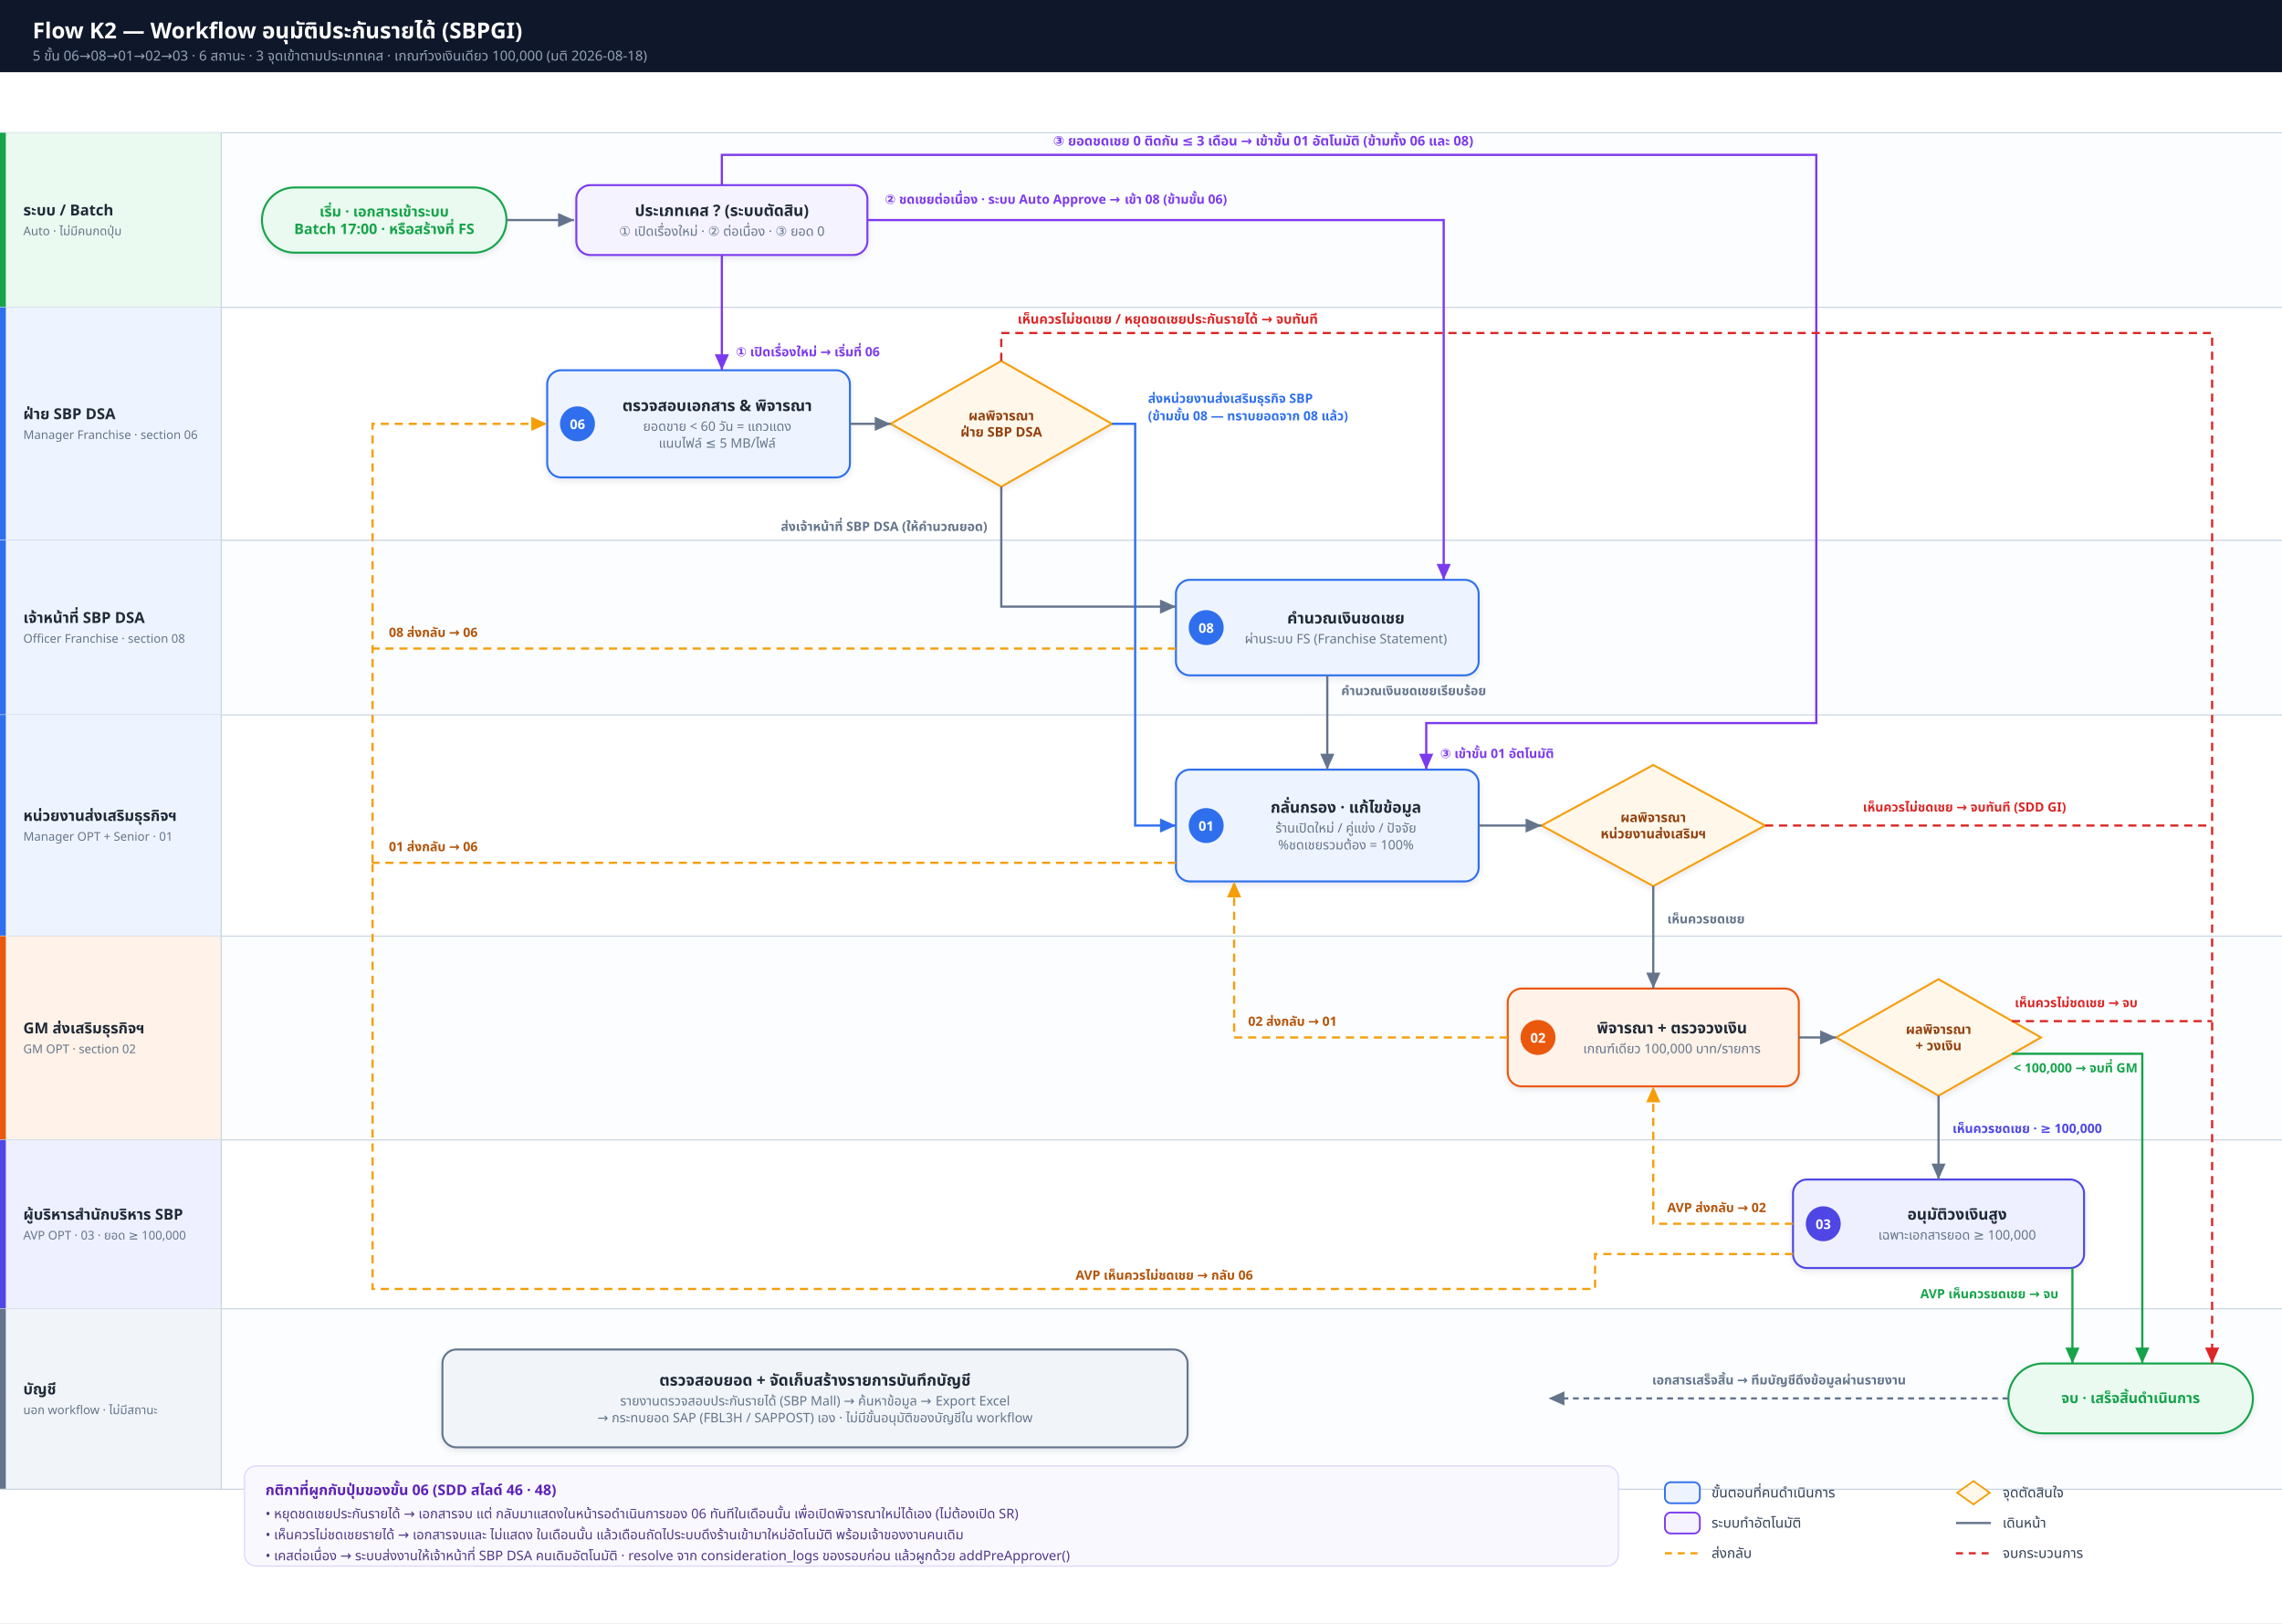
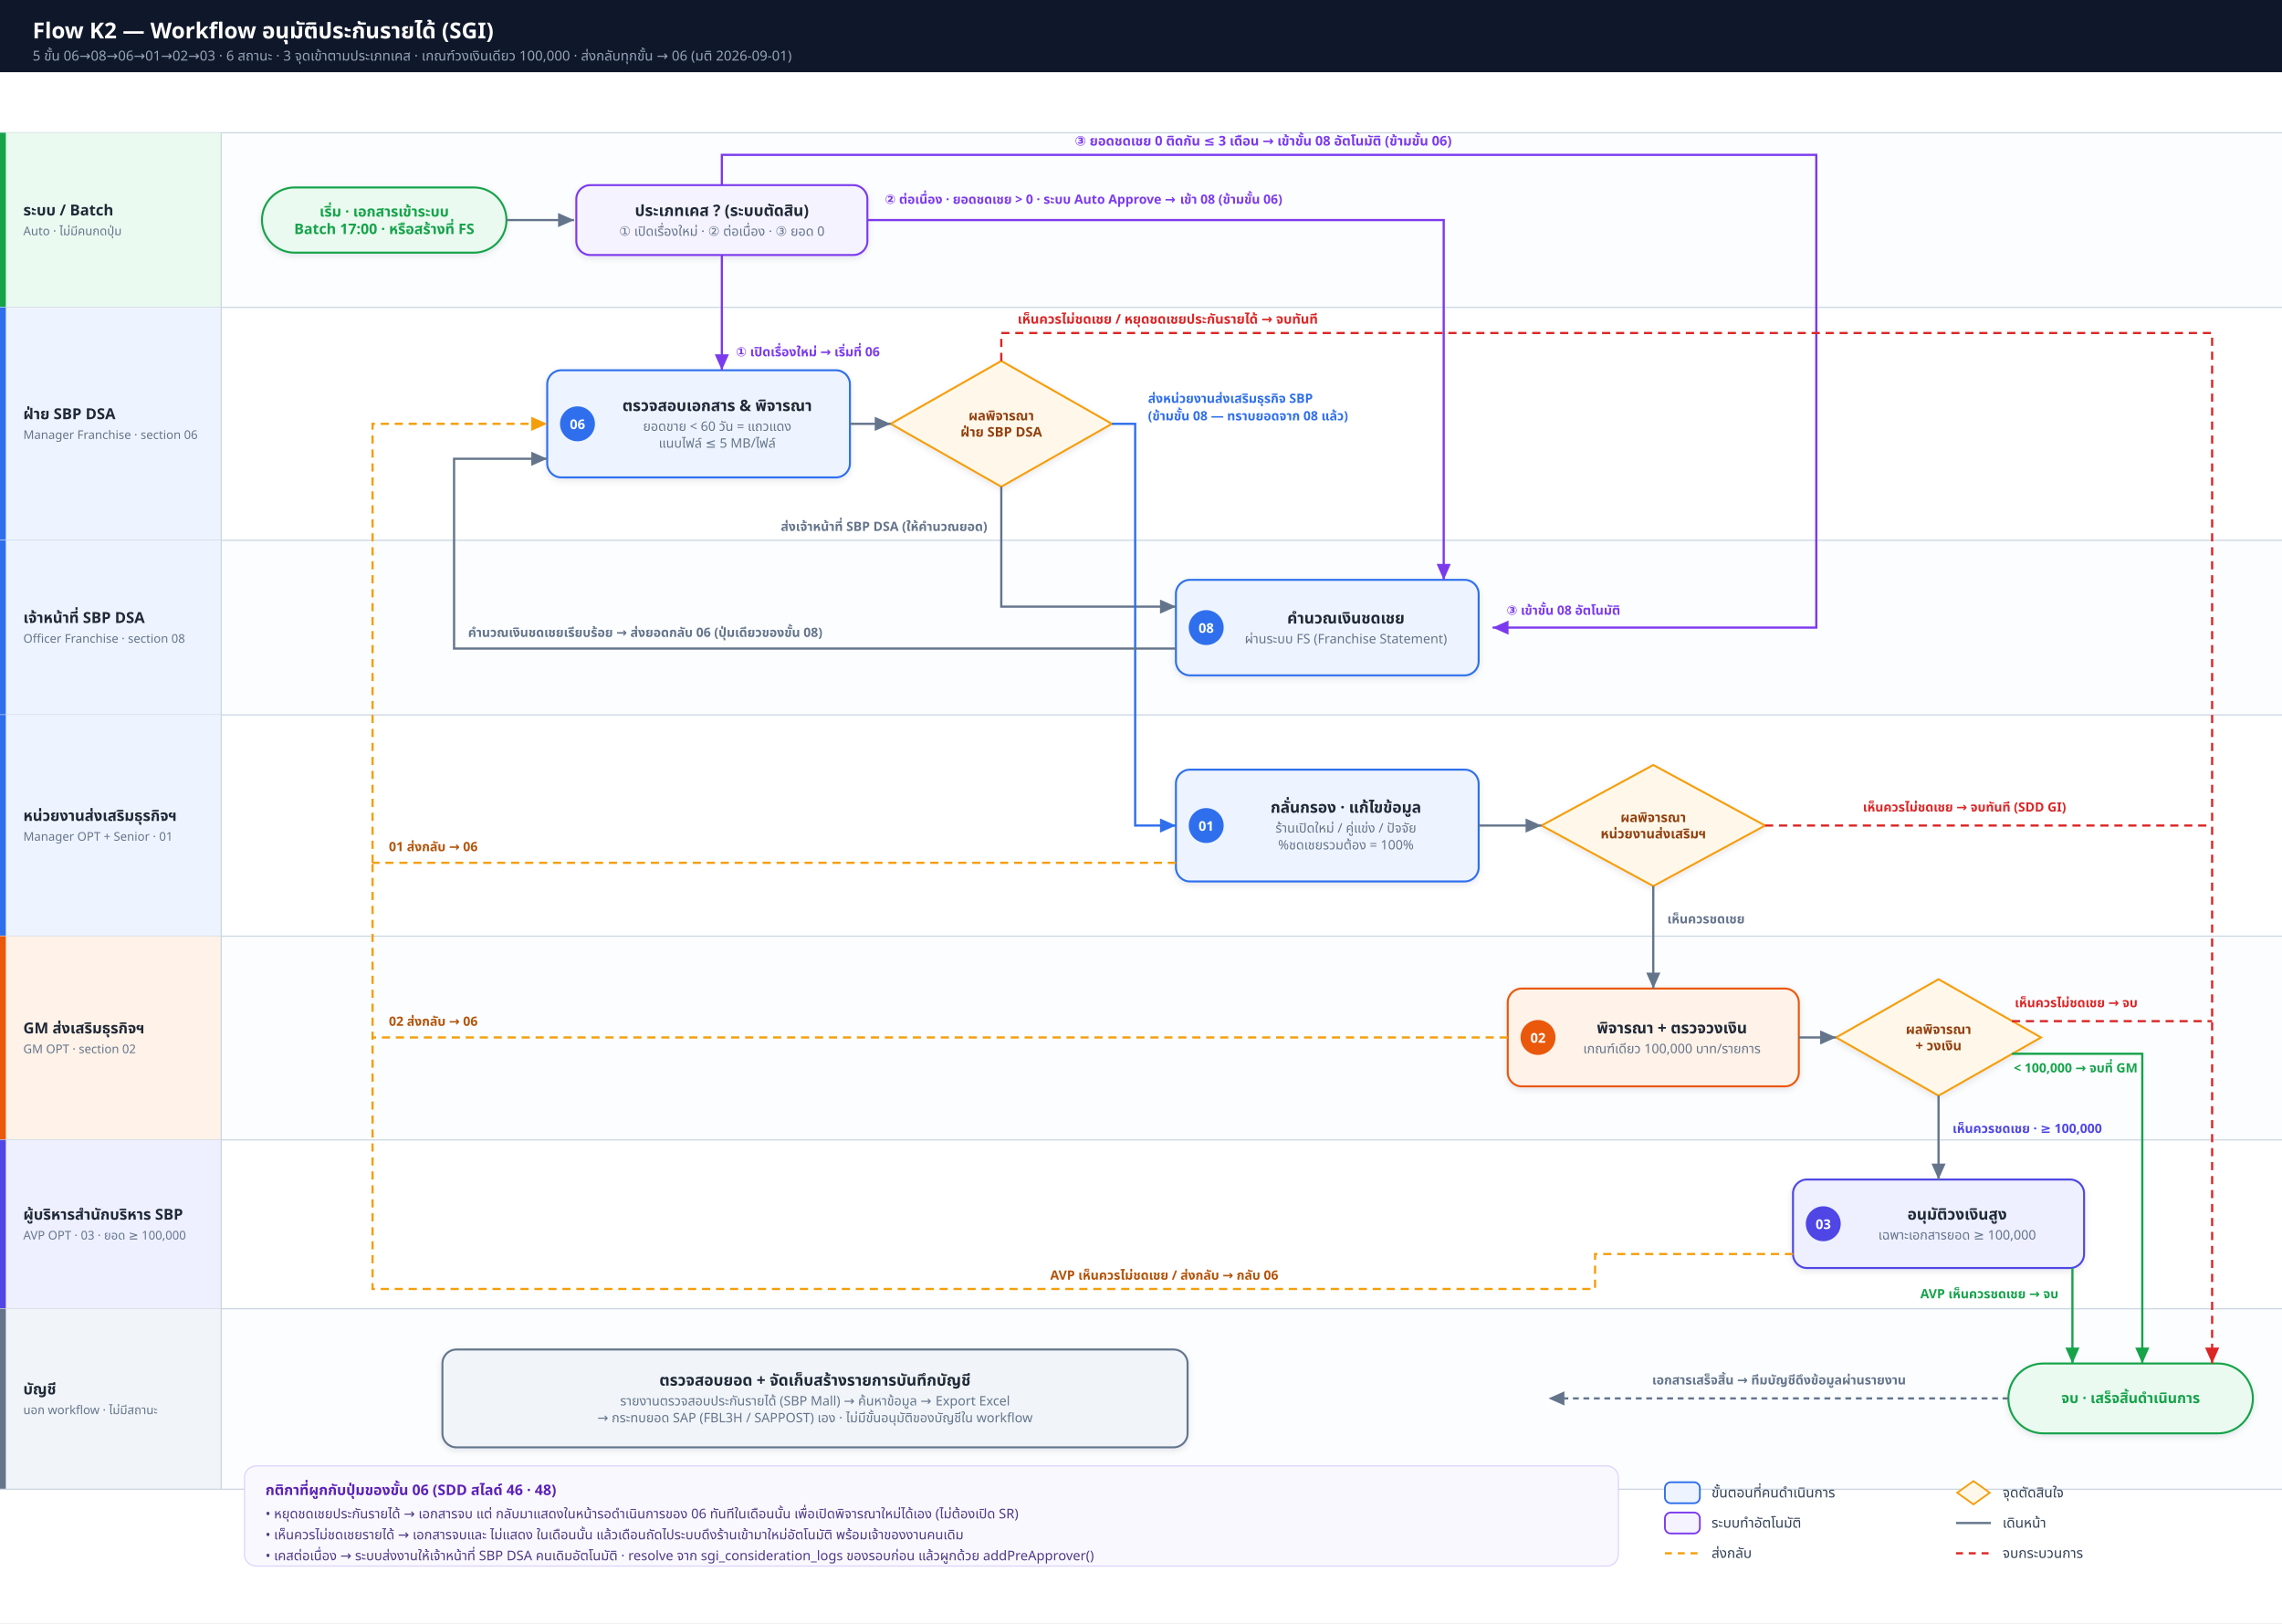
<svg xmlns="http://www.w3.org/2000/svg" viewBox="0 0 1960 1394" width="1960" height="1394" font-family="Tahoma,'Segoe UI','Noto Sans Thai',sans-serif">
  <defs>
    <marker id="arg" markerWidth="10" markerHeight="10" refX="7.2" refY="3.2" orient="auto" markerUnits="strokeWidth">
      <path d="M0,0 L7.2,3.2 L0,6.4 Z" fill="#64748b" />
    </marker>
    <marker id="arv" markerWidth="10" markerHeight="10" refX="7.2" refY="3.2" orient="auto" markerUnits="strokeWidth">
      <path d="M0,0 L7.2,3.2 L0,6.4 Z" fill="#7c3aed" />
    </marker>
    <marker id="ara" markerWidth="10" markerHeight="10" refX="7.2" refY="3.2" orient="auto" markerUnits="strokeWidth">
      <path d="M0,0 L7.2,3.2 L0,6.4 Z" fill="#f59e0b" />
    </marker>
    <marker id="arr" markerWidth="10" markerHeight="10" refX="7.2" refY="3.2" orient="auto" markerUnits="strokeWidth">
      <path d="M0,0 L7.2,3.2 L0,6.4 Z" fill="#dc2626" />
    </marker>
    <marker id="arb" markerWidth="10" markerHeight="10" refX="7.2" refY="3.2" orient="auto" markerUnits="strokeWidth">
      <path d="M0,0 L7.2,3.2 L0,6.4 Z" fill="#2f6fed" />
    </marker>
    <marker id="arn" markerWidth="10" markerHeight="10" refX="7.2" refY="3.2" orient="auto" markerUnits="strokeWidth">
      <path d="M0,0 L7.2,3.2 L0,6.4 Z" fill="#16a34a" />
    </marker>
    <filter id="sh" x="-30%" y="-30%" width="160%" height="160%">
      <feDropShadow dx="0" dy="2" stdDeviation="3" flood-color="#0f172a" flood-opacity="0.10" />
    </filter>
  </defs>
  <rect x="0" y="0" width="1960" height="1394" fill="#ffffff" />
  <rect x="0" y="0" width="1960" height="62" fill="#0f172a" />
-   <text x="28" y="33" text-anchor="start" font-family="Tahoma,'Segoe UI','Noto Sans Thai',sans-serif" font-size="19" fill="#fff" font-weight="700">Flow K2 — Workflow อนุมัติประกันรายได้ (SBPGI)</text>
-   <text x="28" y="52" text-anchor="start" font-family="Tahoma,'Segoe UI','Noto Sans Thai',sans-serif" font-size="11.8" fill="#94a3b8" font-weight="400">5 ขั้น 06→08→01→02→03 · 6 สถานะ · 3 จุดเข้าตามประเภทเคส · เกณฑ์วงเงินเดียว 100,000 (มติ 2026-08-18)</text>
+   <text x="28" y="33" text-anchor="start" font-family="Tahoma,'Segoe UI','Noto Sans Thai',sans-serif" font-size="19" fill="#fff" font-weight="700">Flow K2 — Workflow อนุมัติประกันรายได้ (SGI)</text>
+   <text x="28" y="52" text-anchor="start" font-family="Tahoma,'Segoe UI','Noto Sans Thai',sans-serif" font-size="11.8" fill="#94a3b8" font-weight="400">5 ขั้น 06→08→06→01→02→03 · 6 สถานะ · 3 จุดเข้าตามประเภทเคส · เกณฑ์วงเงินเดียว 100,000 · ส่งกลับทุกขั้น → 06 (มติ 2026-09-01)</text>
  <g transform="translate(0,34)">
    <rect x="0" y="80" width="1960" height="150" fill="#fbfdff" />
    <line x1="0" y1="80" x2="1960" y2="80" stroke="#cbd5e1" stroke-width="1" />
    <rect x="0" y="80" width="190" height="150" fill="#eafaf0" />
    <rect x="0" y="80" width="5" height="150" fill="#16a34a" />
    <text x="20" y="151.0" text-anchor="start" font-family="Tahoma,'Segoe UI','Noto Sans Thai',sans-serif" font-size="13" fill="#1f2937" font-weight="700">ระบบ / Batch</text>
    <text x="20" y="168.0" text-anchor="start" font-family="Tahoma,'Segoe UI','Noto Sans Thai',sans-serif" font-size="10.3" fill="#64748b" font-weight="400">Auto · ไม่มีคนกดปุ่ม</text>
    <rect x="0" y="230" width="1960" height="200" fill="#ffffff" />
    <line x1="0" y1="230" x2="1960" y2="230" stroke="#cbd5e1" stroke-width="1" />
    <rect x="0" y="230" width="190" height="200" fill="#eef4ff" />
    <rect x="0" y="230" width="5" height="200" fill="#2f6fed" />
    <text x="20" y="326.0" text-anchor="start" font-family="Tahoma,'Segoe UI','Noto Sans Thai',sans-serif" font-size="13" fill="#1f2937" font-weight="700">ฝ่าย SBP DSA</text>
    <text x="20" y="343.0" text-anchor="start" font-family="Tahoma,'Segoe UI','Noto Sans Thai',sans-serif" font-size="10.3" fill="#64748b" font-weight="400">Manager Franchise · section 06</text>
    <rect x="0" y="430" width="1960" height="150" fill="#fbfdff" />
    <line x1="0" y1="430" x2="1960" y2="430" stroke="#cbd5e1" stroke-width="1" />
    <rect x="0" y="430" width="190" height="150" fill="#eef4ff" />
    <rect x="0" y="430" width="5" height="150" fill="#2f6fed" />
    <text x="20" y="501.0" text-anchor="start" font-family="Tahoma,'Segoe UI','Noto Sans Thai',sans-serif" font-size="13" fill="#1f2937" font-weight="700">เจ้าหน้าที่ SBP DSA</text>
    <text x="20" y="518.0" text-anchor="start" font-family="Tahoma,'Segoe UI','Noto Sans Thai',sans-serif" font-size="10.3" fill="#64748b" font-weight="400">Officer Franchise · section 08</text>
    <rect x="0" y="580" width="1960" height="190" fill="#ffffff" />
    <line x1="0" y1="580" x2="1960" y2="580" stroke="#cbd5e1" stroke-width="1" />
    <rect x="0" y="580" width="190" height="190" fill="#eef4ff" />
    <rect x="0" y="580" width="5" height="190" fill="#2f6fed" />
    <text x="20" y="671.0" text-anchor="start" font-family="Tahoma,'Segoe UI','Noto Sans Thai',sans-serif" font-size="13" fill="#1f2937" font-weight="700">หน่วยงานส่งเสริมธุรกิจฯ</text>
    <text x="20" y="688.0" text-anchor="start" font-family="Tahoma,'Segoe UI','Noto Sans Thai',sans-serif" font-size="10.3" fill="#64748b" font-weight="400">Manager OPT + Senior · 01</text>
    <rect x="0" y="770" width="1960" height="175" fill="#fbfdff" />
    <line x1="0" y1="770" x2="1960" y2="770" stroke="#cbd5e1" stroke-width="1" />
    <rect x="0" y="770" width="190" height="175" fill="#fff2e8" />
    <rect x="0" y="770" width="5" height="175" fill="#ea580c" />
    <text x="20" y="853.5" text-anchor="start" font-family="Tahoma,'Segoe UI','Noto Sans Thai',sans-serif" font-size="13" fill="#1f2937" font-weight="700">GM ส่งเสริมธุรกิจฯ</text>
    <text x="20" y="870.5" text-anchor="start" font-family="Tahoma,'Segoe UI','Noto Sans Thai',sans-serif" font-size="10.3" fill="#64748b" font-weight="400">GM OPT · section 02</text>
    <rect x="0" y="945" width="1960" height="145" fill="#ffffff" />
    <line x1="0" y1="945" x2="1960" y2="945" stroke="#cbd5e1" stroke-width="1" />
    <rect x="0" y="945" width="190" height="145" fill="#eef0ff" />
    <rect x="0" y="945" width="5" height="145" fill="#4f46e5" />
    <text x="20" y="1013.5" text-anchor="start" font-family="Tahoma,'Segoe UI','Noto Sans Thai',sans-serif" font-size="13" fill="#1f2937" font-weight="700">ผู้บริหารสำนักบริหาร SBP</text>
    <text x="20" y="1030.5" text-anchor="start" font-family="Tahoma,'Segoe UI','Noto Sans Thai',sans-serif" font-size="10.3" fill="#64748b" font-weight="400">AVP OPT · 03 · ยอด ≥ 100,000</text>
    <rect x="0" y="1090" width="1960" height="155" fill="#fbfdff" />
    <line x1="0" y1="1090" x2="1960" y2="1090" stroke="#cbd5e1" stroke-width="1" />
    <rect x="0" y="1090" width="190" height="155" fill="#f1f5f9" />
    <rect x="0" y="1090" width="5" height="155" fill="#64748b" />
    <text x="20" y="1163.5" text-anchor="start" font-family="Tahoma,'Segoe UI','Noto Sans Thai',sans-serif" font-size="13" fill="#1f2937" font-weight="700">บัญชี</text>
    <text x="20" y="1180.5" text-anchor="start" font-family="Tahoma,'Segoe UI','Noto Sans Thai',sans-serif" font-size="10.3" fill="#64748b" font-weight="400">นอก workflow · ไม่มีสถานะ</text>
    <line x1="0" y1="1245" x2="1960" y2="1245" stroke="#cbd5e1" />
    <line x1="190" y1="80" x2="190" y2="1245" stroke="#cbd5e1" />
    <rect x="225.0" y="127.0" width="210" height="56" rx="28.0" fill="#eafaf0" stroke="#16a34a" stroke-width="1.7" filter="url(#sh)" />
    <text x="330" y="152" text-anchor="middle" font-family="Tahoma,'Segoe UI','Noto Sans Thai',sans-serif" font-size="12.5" fill="#16a34a" font-weight="700">เริ่ม · เอกสารเข้าระบบ</text>
    <text x="330" y="167" text-anchor="middle" font-family="Tahoma,'Segoe UI','Noto Sans Thai',sans-serif" font-size="12.5" fill="#16a34a" font-weight="700">Batch 17:00 · หรือสร้างที่ FS</text>
    <rect x="495.0" y="125.0" width="250" height="60" rx="12" fill="#f5f3ff" stroke="#7c3aed" stroke-width="1.7" filter="url(#sh)" />
    <text x="620" y="151.5" text-anchor="middle" font-family="Tahoma,'Segoe UI','Noto Sans Thai',sans-serif" font-size="13.5" fill="#1f2937" font-weight="700">ประเภทเคส ?  (ระบบตัดสิน)</text>
    <text x="620" y="168.5" text-anchor="middle" font-family="Tahoma,'Segoe UI','Noto Sans Thai',sans-serif" font-size="11.2" fill="#64748b" font-weight="400">① เปิดเรื่องใหม่ · ② ต่อเนื่อง · ③ ยอด 0</text>
    <rect x="470.0" y="284.0" width="260" height="92" rx="12" fill="#eef4ff" stroke="#2f6fed" stroke-width="1.7" filter="url(#sh)" />
    <text x="616" y="319.0" text-anchor="middle" font-family="Tahoma,'Segoe UI','Noto Sans Thai',sans-serif" font-size="13.5" fill="#1f2937" font-weight="700">ตรวจสอบเอกสาร &amp; พิจารณา</text>
    <text x="616" y="336.0" text-anchor="middle" font-family="Tahoma,'Segoe UI','Noto Sans Thai',sans-serif" font-size="11.2" fill="#64748b" font-weight="400">ยอดขาย &lt; 60 วัน = แถวแดง</text>
    <text x="616" y="350.5" text-anchor="middle" font-family="Tahoma,'Segoe UI','Noto Sans Thai',sans-serif" font-size="11.2" fill="#64748b" font-weight="400">แนบไฟล์ ≤ 5 MB/ไฟล์</text>
    <circle cx="496.0" cy="330" r="15" fill="#2f6fed" />
    <text x="496.0" y="334.5" text-anchor="middle" font-family="Tahoma,'Segoe UI','Noto Sans Thai',sans-serif" font-size="11.5" fill="#fff" font-weight="700">06</text>
    <polygon points="860,276 955,330 860,384 765,330" fill="#fff8ea" stroke="#f59e0b" stroke-width="1.7" filter="url(#sh)" />
    <text x="860" y="327" text-anchor="middle" font-family="Tahoma,'Segoe UI','Noto Sans Thai',sans-serif" font-size="11.5" fill="#92400e" font-weight="700">ผลพิจารณา</text>
    <text x="860" y="341" text-anchor="middle" font-family="Tahoma,'Segoe UI','Noto Sans Thai',sans-serif" font-size="11.5" fill="#92400e" font-weight="700">ฝ่าย SBP DSA</text>
    <rect x="1010.0" y="464.0" width="260" height="82" rx="12" fill="#eef4ff" stroke="#2f6fed" stroke-width="1.7" filter="url(#sh)" />
    <text x="1156" y="501.5" text-anchor="middle" font-family="Tahoma,'Segoe UI','Noto Sans Thai',sans-serif" font-size="13.5" fill="#1f2937" font-weight="700">คำนวณเงินชดเชย</text>
    <text x="1156" y="518.5" text-anchor="middle" font-family="Tahoma,'Segoe UI','Noto Sans Thai',sans-serif" font-size="11.2" fill="#64748b" font-weight="400">ผ่านระบบ FS (Franchise Statement)</text>
    <circle cx="1036.0" cy="505" r="15" fill="#2f6fed" />
    <text x="1036.0" y="509.5" text-anchor="middle" font-family="Tahoma,'Segoe UI','Noto Sans Thai',sans-serif" font-size="11.5" fill="#fff" font-weight="700">08</text>
    <rect x="1010.0" y="627.0" width="260" height="96" rx="12" fill="#eef4ff" stroke="#2f6fed" stroke-width="1.7" filter="url(#sh)" />
    <text x="1156" y="664.0" text-anchor="middle" font-family="Tahoma,'Segoe UI','Noto Sans Thai',sans-serif" font-size="13.5" fill="#1f2937" font-weight="700">กลั่นกรอง · แก้ไขข้อมูล</text>
    <text x="1156" y="681.0" text-anchor="middle" font-family="Tahoma,'Segoe UI','Noto Sans Thai',sans-serif" font-size="11.2" fill="#64748b" font-weight="400">ร้านเปิดใหม่ / คู่แข่ง / ปัจจัย</text>
    <text x="1156" y="695.5" text-anchor="middle" font-family="Tahoma,'Segoe UI','Noto Sans Thai',sans-serif" font-size="11.2" fill="#64748b" font-weight="400">%ชดเชยรวมต้อง = 100%</text>
    <circle cx="1036.0" cy="675" r="15" fill="#2f6fed" />
    <text x="1036.0" y="679.5" text-anchor="middle" font-family="Tahoma,'Segoe UI','Noto Sans Thai',sans-serif" font-size="11.5" fill="#fff" font-weight="700">01</text>
    <polygon points="1420,623 1516,675 1420,727 1324,675" fill="#fff8ea" stroke="#f59e0b" stroke-width="1.7" filter="url(#sh)" />
    <text x="1420" y="672" text-anchor="middle" font-family="Tahoma,'Segoe UI','Noto Sans Thai',sans-serif" font-size="11.5" fill="#92400e" font-weight="700">ผลพิจารณา</text>
    <text x="1420" y="686" text-anchor="middle" font-family="Tahoma,'Segoe UI','Noto Sans Thai',sans-serif" font-size="11.5" fill="#92400e" font-weight="700">หน่วยงานส่งเสริมฯ</text>
    <rect x="1295.0" y="815.0" width="250" height="84" rx="12" fill="#fff2e8" stroke="#ea580c" stroke-width="1.7" filter="url(#sh)" />
    <text x="1436" y="853.5" text-anchor="middle" font-family="Tahoma,'Segoe UI','Noto Sans Thai',sans-serif" font-size="13.5" fill="#1f2937" font-weight="700">พิจารณา + ตรวจวงเงิน</text>
    <text x="1436" y="870.5" text-anchor="middle" font-family="Tahoma,'Segoe UI','Noto Sans Thai',sans-serif" font-size="11.2" fill="#64748b" font-weight="400">เกณฑ์เดียว 100,000 บาท/รายการ</text>
    <circle cx="1321.0" cy="857" r="15" fill="#ea580c" />
    <text x="1321.0" y="861.5" text-anchor="middle" font-family="Tahoma,'Segoe UI','Noto Sans Thai',sans-serif" font-size="11.5" fill="#fff" font-weight="700">02</text>
    <polygon points="1665,807 1753,857 1665,907 1577,857" fill="#fff8ea" stroke="#f59e0b" stroke-width="1.7" filter="url(#sh)" />
    <text x="1665" y="854" text-anchor="middle" font-family="Tahoma,'Segoe UI','Noto Sans Thai',sans-serif" font-size="11.5" fill="#92400e" font-weight="700">ผลพิจารณา</text>
    <text x="1665" y="868" text-anchor="middle" font-family="Tahoma,'Segoe UI','Noto Sans Thai',sans-serif" font-size="11.5" fill="#92400e" font-weight="700">+ วงเงิน</text>
    <rect x="1540.0" y="979.0" width="250" height="76" rx="12" fill="#eef0ff" stroke="#4f46e5" stroke-width="1.7" filter="url(#sh)" />
    <text x="1681" y="1013.5" text-anchor="middle" font-family="Tahoma,'Segoe UI','Noto Sans Thai',sans-serif" font-size="13.5" fill="#1f2937" font-weight="700">อนุมัติวงเงินสูง</text>
    <text x="1681" y="1030.5" text-anchor="middle" font-family="Tahoma,'Segoe UI','Noto Sans Thai',sans-serif" font-size="11.2" fill="#64748b" font-weight="400">เฉพาะเอกสารยอด ≥ 100,000</text>
    <circle cx="1566.0" cy="1017" r="15" fill="#4f46e5" />
    <text x="1566.0" y="1021.5" text-anchor="middle" font-family="Tahoma,'Segoe UI','Noto Sans Thai',sans-serif" font-size="11.5" fill="#fff" font-weight="700">03</text>
    <rect x="380.0" y="1125.0" width="640" height="84" rx="12" fill="#f1f5f9" stroke="#64748b" stroke-width="1.7" filter="url(#sh)" />
    <text x="700" y="1156.0" text-anchor="middle" font-family="Tahoma,'Segoe UI','Noto Sans Thai',sans-serif" font-size="13.5" fill="#1f2937" font-weight="700">ตรวจสอบยอด + จัดเก็บสร้างรายการบันทึกบัญชี</text>
    <text x="700" y="1173.0" text-anchor="middle" font-family="Tahoma,'Segoe UI','Noto Sans Thai',sans-serif" font-size="11.2" fill="#64748b" font-weight="400">รายงานตรวจสอบประกันรายได้ (SBP Mall) → ค้นหาข้อมูล → Export Excel</text>
    <text x="700" y="1187.5" text-anchor="middle" font-family="Tahoma,'Segoe UI','Noto Sans Thai',sans-serif" font-size="11.2" fill="#64748b" font-weight="400">→ กระทบยอด SAP (FBL3H / SAPPOST) เอง · ไม่มีขั้นอนุมัติของบัญชีใน workflow</text>
    <rect x="1725.0" y="1137.0" width="210" height="60" rx="30.0" fill="#eafaf0" stroke="#16a34a" stroke-width="1.7" filter="url(#sh)" />
    <text x="1830" y="1171" text-anchor="middle" font-family="Tahoma,'Segoe UI','Noto Sans Thai',sans-serif" font-size="12.5" fill="#16a34a" font-weight="700">จบ · เสร็จสิ้นดำเนินการ</text>
    <path d="M435,155 L493,155" fill="none" stroke="#64748b" stroke-width="1.9" marker-end="url(#arg)" />
    <path d="M620,185 L620,284" fill="none" stroke="#7c3aed" stroke-width="1.9" marker-end="url(#arv)" />
    <text x="632" y="272" text-anchor="start" font-family="Tahoma,'Segoe UI','Noto Sans Thai',sans-serif" font-size="11" fill="#7c3aed" font-weight="600">① เปิดเรื่องใหม่ → เริ่มที่ 06</text>
    <path d="M745,155 L1240,155 L1240,464" fill="none" stroke="#7c3aed" stroke-width="1.9" marker-end="url(#arv)" />
-     <text x="760" y="141" text-anchor="start" font-family="Tahoma,'Segoe UI','Noto Sans Thai',sans-serif" font-size="11" fill="#7c3aed" font-weight="600">② ชดเชยต่อเนื่อง · ระบบ Auto Approve → เข้า 08 (ข้ามขั้น 06)</text>
-     <path d="M620,125 L620,99 L1560,99 L1560,587 L1225,587 L1225,627" fill="none" stroke="#7c3aed" stroke-width="1.9" marker-end="url(#arv)" />
-     <text x="1237" y="617" text-anchor="start" font-family="Tahoma,'Segoe UI','Noto Sans Thai',sans-serif" font-size="11" fill="#7c3aed" font-weight="600">③ เข้าขั้น 01 อัตโนมัติ</text>
-     <text x="1085" y="91" text-anchor="middle" font-family="Tahoma,'Segoe UI','Noto Sans Thai',sans-serif" font-size="11.5" fill="#7c3aed" font-weight="600">③ ยอดชดเชย 0 ติดกัน ≤ 3 เดือน → เข้าขั้น 01 อัตโนมัติ (ข้ามทั้ง 06 และ 08)</text>
+     <text x="760" y="141" text-anchor="start" font-family="Tahoma,'Segoe UI','Noto Sans Thai',sans-serif" font-size="11" fill="#7c3aed" font-weight="600">② ต่อเนื่อง · ยอดชดเชย &gt; 0 · ระบบ Auto Approve → เข้า 08 (ข้ามขั้น 06)</text>
+     <path d="M620,125 L620,99 L1560,99 L1560,505 L1282,505" fill="none" stroke="#7c3aed" stroke-width="1.9" marker-end="url(#arv)" />
+     <text x="1294" y="494" text-anchor="start" font-family="Tahoma,'Segoe UI','Noto Sans Thai',sans-serif" font-size="11" fill="#7c3aed" font-weight="600">③ เข้าขั้น 08 อัตโนมัติ</text>
+     <text x="1085" y="91" text-anchor="middle" font-family="Tahoma,'Segoe UI','Noto Sans Thai',sans-serif" font-size="11.5" fill="#7c3aed" font-weight="600">③ ยอดชดเชย 0 ติดกัน ≤ 3 เดือน → เข้าขั้น 08 อัตโนมัติ (ข้ามขั้น 06)</text>
    <path d="M730,330 L765,330" fill="none" stroke="#64748b" stroke-width="1.9" marker-end="url(#arg)" />
    <path d="M860,384 L860,487 L1010,487" fill="none" stroke="#64748b" stroke-width="1.9" marker-end="url(#arg)" />
    <text x="848" y="422" text-anchor="end" font-family="Tahoma,'Segoe UI','Noto Sans Thai',sans-serif" font-size="11" fill="#64748b" font-weight="600">ส่งเจ้าหน้าที่ SBP DSA (ให้คำนวณยอด)</text>
    <path d="M955,330 L975,330 L975,675 L1010,675" fill="none" stroke="#2f6fed" stroke-width="1.9" marker-end="url(#arb)" />
    <text x="986" y="312" text-anchor="start" font-family="Tahoma,'Segoe UI','Noto Sans Thai',sans-serif" font-size="11" fill="#2f6fed" font-weight="600">ส่งหน่วยงานส่งเสริมธุรกิจ SBP</text>
    <text x="986" y="327" text-anchor="start" font-family="Tahoma,'Segoe UI','Noto Sans Thai',sans-serif" font-size="11" fill="#2f6fed" font-weight="600">(ข้ามขั้น 08 — ทราบยอดจาก 08 แล้ว)</text>
-     <path d="M1140,546 L1140,627" fill="none" stroke="#64748b" stroke-width="1.9" marker-end="url(#arg)" />
-     <text x="1152" y="563" text-anchor="start" font-family="Tahoma,'Segoe UI','Noto Sans Thai',sans-serif" font-size="11" fill="#64748b" font-weight="600">คำนวณเงินชดเชยเรียบร้อย</text>
+     <path d="M1010,523 L390,523 L390,360 L470,360" fill="none" stroke="#64748b" stroke-width="1.9" marker-end="url(#arg)" />
+     <text x="402" y="513" text-anchor="start" font-family="Tahoma,'Segoe UI','Noto Sans Thai',sans-serif" font-size="11" fill="#64748b" font-weight="600">คำนวณเงินชดเชยเรียบร้อย → ส่งยอดกลับ 06 (ปุ่มเดียวของขั้น 08)</text>
    <path d="M1270,675 L1324,675" fill="none" stroke="#64748b" stroke-width="1.9" marker-end="url(#arg)" />
    <path d="M1420,727 L1420,815" fill="none" stroke="#64748b" stroke-width="1.9" marker-end="url(#arg)" />
    <text x="1432" y="759" text-anchor="start" font-family="Tahoma,'Segoe UI','Noto Sans Thai',sans-serif" font-size="11" fill="#64748b" font-weight="600">เห็นควรชดเชย</text>
    <path d="M1545,857 L1577,857" fill="none" stroke="#64748b" stroke-width="1.9" marker-end="url(#arg)" />
    <path d="M1665,907 L1665,979" fill="none" stroke="#64748b" stroke-width="1.9" marker-end="url(#arg)" />
    <text x="1677" y="939" text-anchor="start" font-family="Tahoma,'Segoe UI','Noto Sans Thai',sans-serif" font-size="11" fill="#4f46e5" font-weight="600">เห็นควรชดเชย · ≥ 100,000</text>
    <path d="M860,276 L860,252 L1900,252 L1900,1137" fill="none" stroke="#dc2626" stroke-width="1.9" stroke-dasharray="7 5" marker-end="url(#arr)" />
    <text x="874" y="244" text-anchor="start" font-family="Tahoma,'Segoe UI','Noto Sans Thai',sans-serif" font-size="11.5" fill="#dc2626" font-weight="600">เห็นควรไม่ชดเชย / หยุดชดเชยประกันรายได้ → จบทันที</text>
    <path d="M1516,675 L1900,675" fill="none" stroke="#dc2626" stroke-width="1.9" stroke-dasharray="7 5" />
    <text x="1600" y="663" text-anchor="start" font-family="Tahoma,'Segoe UI','Noto Sans Thai',sans-serif" font-size="11" fill="#dc2626" font-weight="600">เห็นควรไม่ชดเชย → จบทันที (SDD GI)</text>
    <path d="M1728,843 L1900,843" fill="none" stroke="#dc2626" stroke-width="1.9" stroke-dasharray="7 5" />
    <text x="1836" y="831" text-anchor="end" font-family="Tahoma,'Segoe UI','Noto Sans Thai',sans-serif" font-size="11" fill="#dc2626" font-weight="600">เห็นควรไม่ชดเชย → จบ</text>
    <path d="M1728,871 L1840,871 L1840,1137" fill="none" stroke="#16a34a" stroke-width="1.9" marker-end="url(#arn)" />
    <text x="1836" y="887" text-anchor="end" font-family="Tahoma,'Segoe UI','Noto Sans Thai',sans-serif" font-size="11" fill="#16a34a" font-weight="600">&lt; 100,000 → จบที่ GM</text>
    <path d="M1780,1055 L1780,1137" fill="none" stroke="#16a34a" stroke-width="1.9" marker-end="url(#arn)" />
    <text x="1768" y="1081" text-anchor="end" font-family="Tahoma,'Segoe UI','Noto Sans Thai',sans-serif" font-size="11" fill="#16a34a" font-weight="600">AVP เห็นควรชดเชย → จบ</text>
    <path d="M1725,1167 L1330,1167" fill="none" stroke="#64748b" stroke-width="1.9" stroke-dasharray="5 4" marker-end="url(#arg)" />
    <text x="1528" y="1155" text-anchor="middle" font-family="Tahoma,'Segoe UI','Noto Sans Thai',sans-serif" font-size="11" fill="#64748b" font-weight="600">เอกสารเสร็จสิ้น → ทีมบัญชีดึงข้อมูลผ่านรายงาน</text>
    <path d="M320,707 L320,330 L470,330" fill="none" stroke="#f59e0b" stroke-width="1.9" stroke-dasharray="7 5" marker-end="url(#ara)" />
-     <path d="M1010,523 L320,523" fill="none" stroke="#f59e0b" stroke-width="1.9" stroke-dasharray="7 5" />
-     <text x="334" y="513" text-anchor="start" font-family="Tahoma,'Segoe UI','Noto Sans Thai',sans-serif" font-size="11" fill="#b45309" font-weight="600">08 ส่งกลับ → 06</text>
    <path d="M1010,707 L320,707" fill="none" stroke="#f59e0b" stroke-width="1.9" stroke-dasharray="7 5" />
    <text x="334" y="697" text-anchor="start" font-family="Tahoma,'Segoe UI','Noto Sans Thai',sans-serif" font-size="11" fill="#b45309" font-weight="600">01 ส่งกลับ → 06</text>
-     <path d="M1295,857 L1060,857 L1060,723" fill="none" stroke="#f59e0b" stroke-width="1.9" stroke-dasharray="7 5" marker-end="url(#ara)" />
-     <text x="1072" y="847" text-anchor="start" font-family="Tahoma,'Segoe UI','Noto Sans Thai',sans-serif" font-size="11" fill="#b45309" font-weight="600">02 ส่งกลับ → 01</text>
-     <path d="M1540,1017 L1420,1017 L1420,899" fill="none" stroke="#f59e0b" stroke-width="1.9" stroke-dasharray="7 5" marker-end="url(#ara)" />
-     <text x="1432" y="1007" text-anchor="start" font-family="Tahoma,'Segoe UI','Noto Sans Thai',sans-serif" font-size="11" fill="#b45309" font-weight="600">AVP ส่งกลับ → 02</text>
+     <path d="M1295,857 L320,857" fill="none" stroke="#f59e0b" stroke-width="1.9" stroke-dasharray="7 5" />
+     <text x="334" y="847" text-anchor="start" font-family="Tahoma,'Segoe UI','Noto Sans Thai',sans-serif" font-size="11" fill="#b45309" font-weight="600">02 ส่งกลับ → 06</text>
    <path d="M1540,1043 L1370,1043 L1370,1073 L320,1073 L320,707" fill="none" stroke="#f59e0b" stroke-width="1.9" stroke-dasharray="7 5" />
-     <text x="1000" y="1065" text-anchor="middle" font-family="Tahoma,'Segoe UI','Noto Sans Thai',sans-serif" font-size="11" fill="#b45309" font-weight="600">AVP เห็นควรไม่ชดเชย → กลับ 06</text>
+     <text x="1000" y="1065" text-anchor="middle" font-family="Tahoma,'Segoe UI','Noto Sans Thai',sans-serif" font-size="11" fill="#b45309" font-weight="600">AVP เห็นควรไม่ชดเชย / ส่งกลับ → กลับ 06</text>
    <rect x="210" y="1225" width="1180" height="86" rx="10" fill="#faf8ff" stroke="#ddd3fb" />
    <text x="228" y="1250" text-anchor="start" font-family="Tahoma,'Segoe UI','Noto Sans Thai',sans-serif" font-size="12.5" fill="#5b21b6" font-weight="700">กติกาที่ผูกกับปุ่มของขั้น 06 (SDD สไลด์ 46 · 48)</text>
    <text x="228" y="1270" text-anchor="start" font-family="Tahoma,'Segoe UI','Noto Sans Thai',sans-serif" font-size="11.5" fill="#4c3a86" font-weight="400">• หยุดชดเชยประกันรายได้ → เอกสารจบ แต่ กลับมาแสดงในหน้ารอดำเนินการของ 06 ทันทีในเดือนนั้น เพื่อเปิดพิจารณาใหม่ได้เอง (ไม่ต้องเปิด SR)</text>
    <text x="228" y="1288" text-anchor="start" font-family="Tahoma,'Segoe UI','Noto Sans Thai',sans-serif" font-size="11.5" fill="#4c3a86" font-weight="400">• เห็นควรไม่ชดเชยรายได้ → เอกสารจบและ ไม่แสดง ในเดือนนั้น แล้วเดือนถัดไประบบดึงร้านเข้ามาใหม่อัตโนมัติ พร้อมเจ้าของงานคนเดิม</text>
-     <text x="228" y="1306" text-anchor="start" font-family="Tahoma,'Segoe UI','Noto Sans Thai',sans-serif" font-size="11.5" fill="#4c3a86" font-weight="400">• เคสต่อเนื่อง → ระบบส่งงานให้เจ้าหน้าที่ SBP DSA คนเดิมอัตโนมัติ · resolve จาก consideration_logs ของรอบก่อน แล้วผูกด้วย addPreApprover()</text>
+     <text x="228" y="1306" text-anchor="start" font-family="Tahoma,'Segoe UI','Noto Sans Thai',sans-serif" font-size="11.5" fill="#4c3a86" font-weight="400">• เคสต่อเนื่อง → ระบบส่งงานให้เจ้าหน้าที่ SBP DSA คนเดิมอัตโนมัติ · resolve จาก sgi_consideration_logs ของรอบก่อน แล้วผูกด้วย addPreApprover()</text>
    <rect x="1430" y="1239" width="30" height="18" rx="5" fill="#eef4ff" stroke="#2f6fed" stroke-width="1.5" />
    <text x="1470" y="1252" text-anchor="start" font-family="Tahoma,'Segoe UI','Noto Sans Thai',sans-serif" font-size="12" fill="#334155" font-weight="400">ขั้นตอนที่คนดำเนินการ</text>
    <polygon points="1695,1238 1709,1248 1695,1258 1681,1248" fill="#fff8ea" stroke="#f59e0b" stroke-width="1.5" />
    <text x="1720" y="1252" text-anchor="start" font-family="Tahoma,'Segoe UI','Noto Sans Thai',sans-serif" font-size="12" fill="#334155" font-weight="400">จุดตัดสินใจ</text>
    <rect x="1430" y="1265" width="30" height="18" rx="5" fill="#f5f3ff" stroke="#7c3aed" stroke-width="1.5" />
    <text x="1470" y="1278" text-anchor="start" font-family="Tahoma,'Segoe UI','Noto Sans Thai',sans-serif" font-size="12" fill="#334155" font-weight="400">ระบบทำอัตโนมัติ</text>
    <path d="M1680,1274 L1710,1274" fill="none" stroke="#64748b" stroke-width="1.9" />
    <text x="1720" y="1278" text-anchor="start" font-family="Tahoma,'Segoe UI','Noto Sans Thai',sans-serif" font-size="12" fill="#334155" font-weight="400">เดินหน้า</text>
    <path d="M1430,1300 L1460,1300" fill="none" stroke="#f59e0b" stroke-width="1.9" stroke-dasharray="6 5" />
    <text x="1470" y="1304" text-anchor="start" font-family="Tahoma,'Segoe UI','Noto Sans Thai',sans-serif" font-size="12" fill="#334155" font-weight="400">ส่งกลับ</text>
    <path d="M1680,1300 L1710,1300" fill="none" stroke="#dc2626" stroke-width="1.9" stroke-dasharray="6 5" />
    <text x="1720" y="1304" text-anchor="start" font-family="Tahoma,'Segoe UI','Noto Sans Thai',sans-serif" font-size="12" fill="#334155" font-weight="400">จบกระบวนการ</text>
  </g>
</svg>
